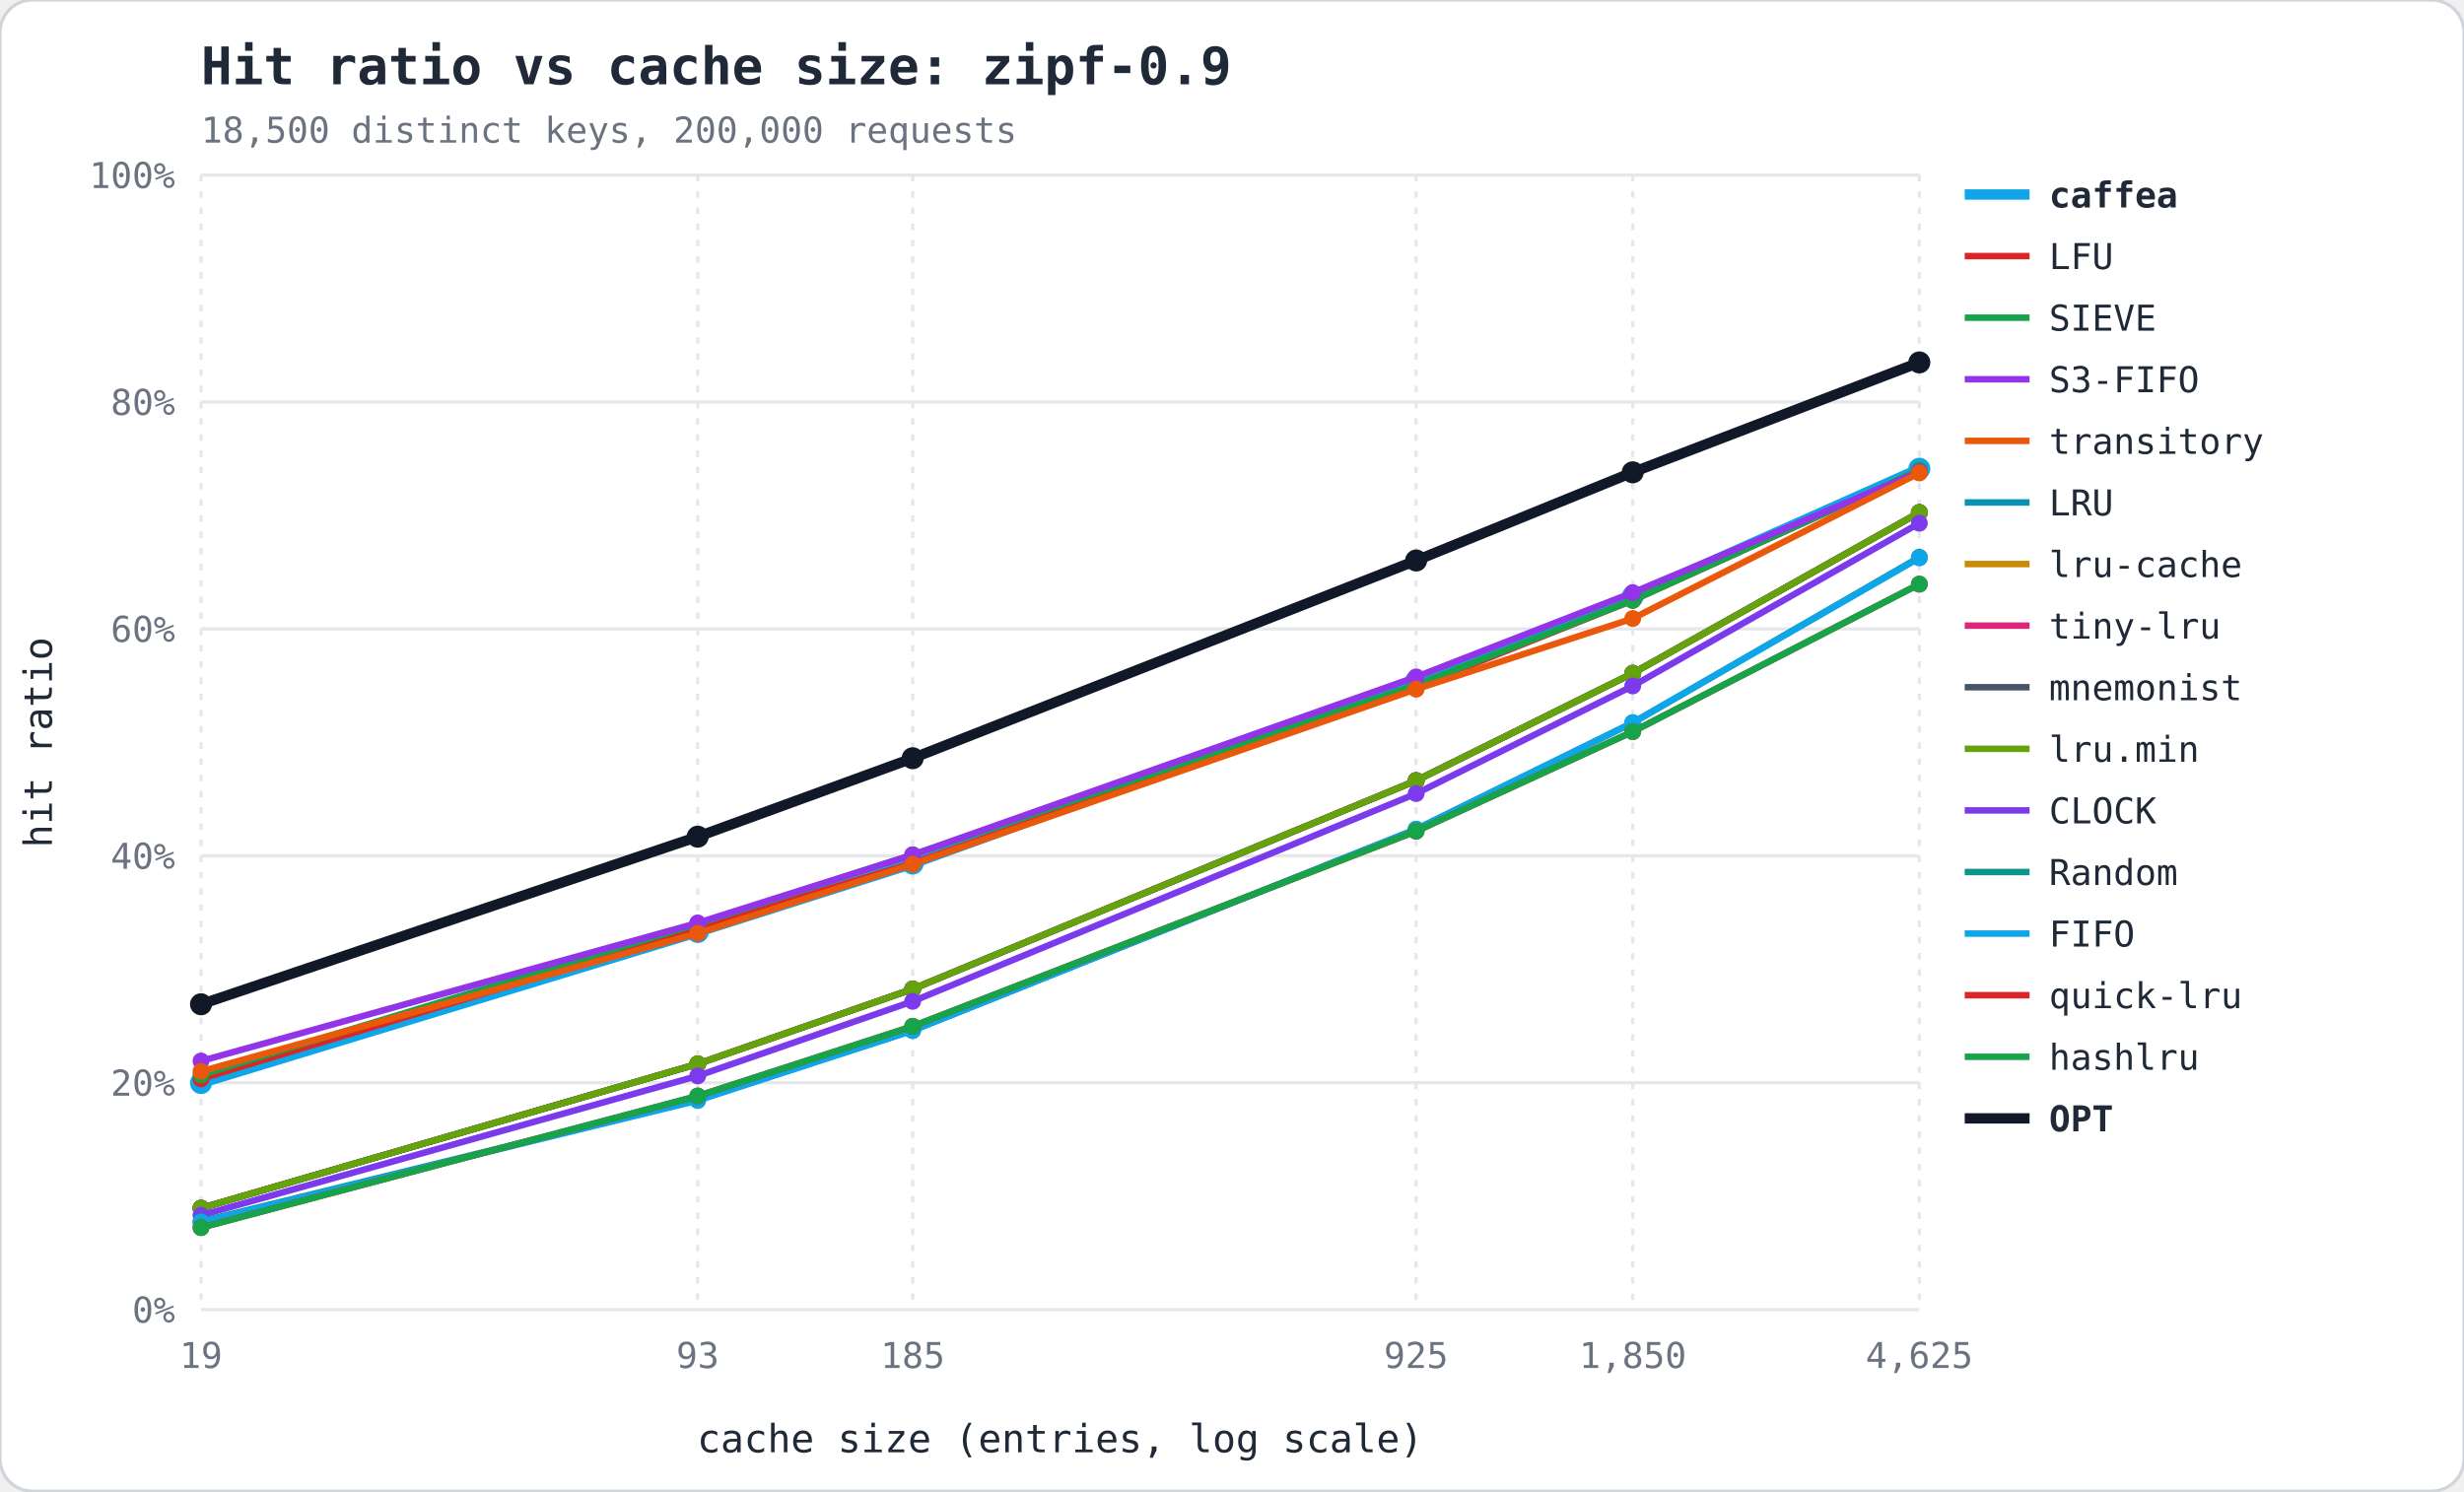
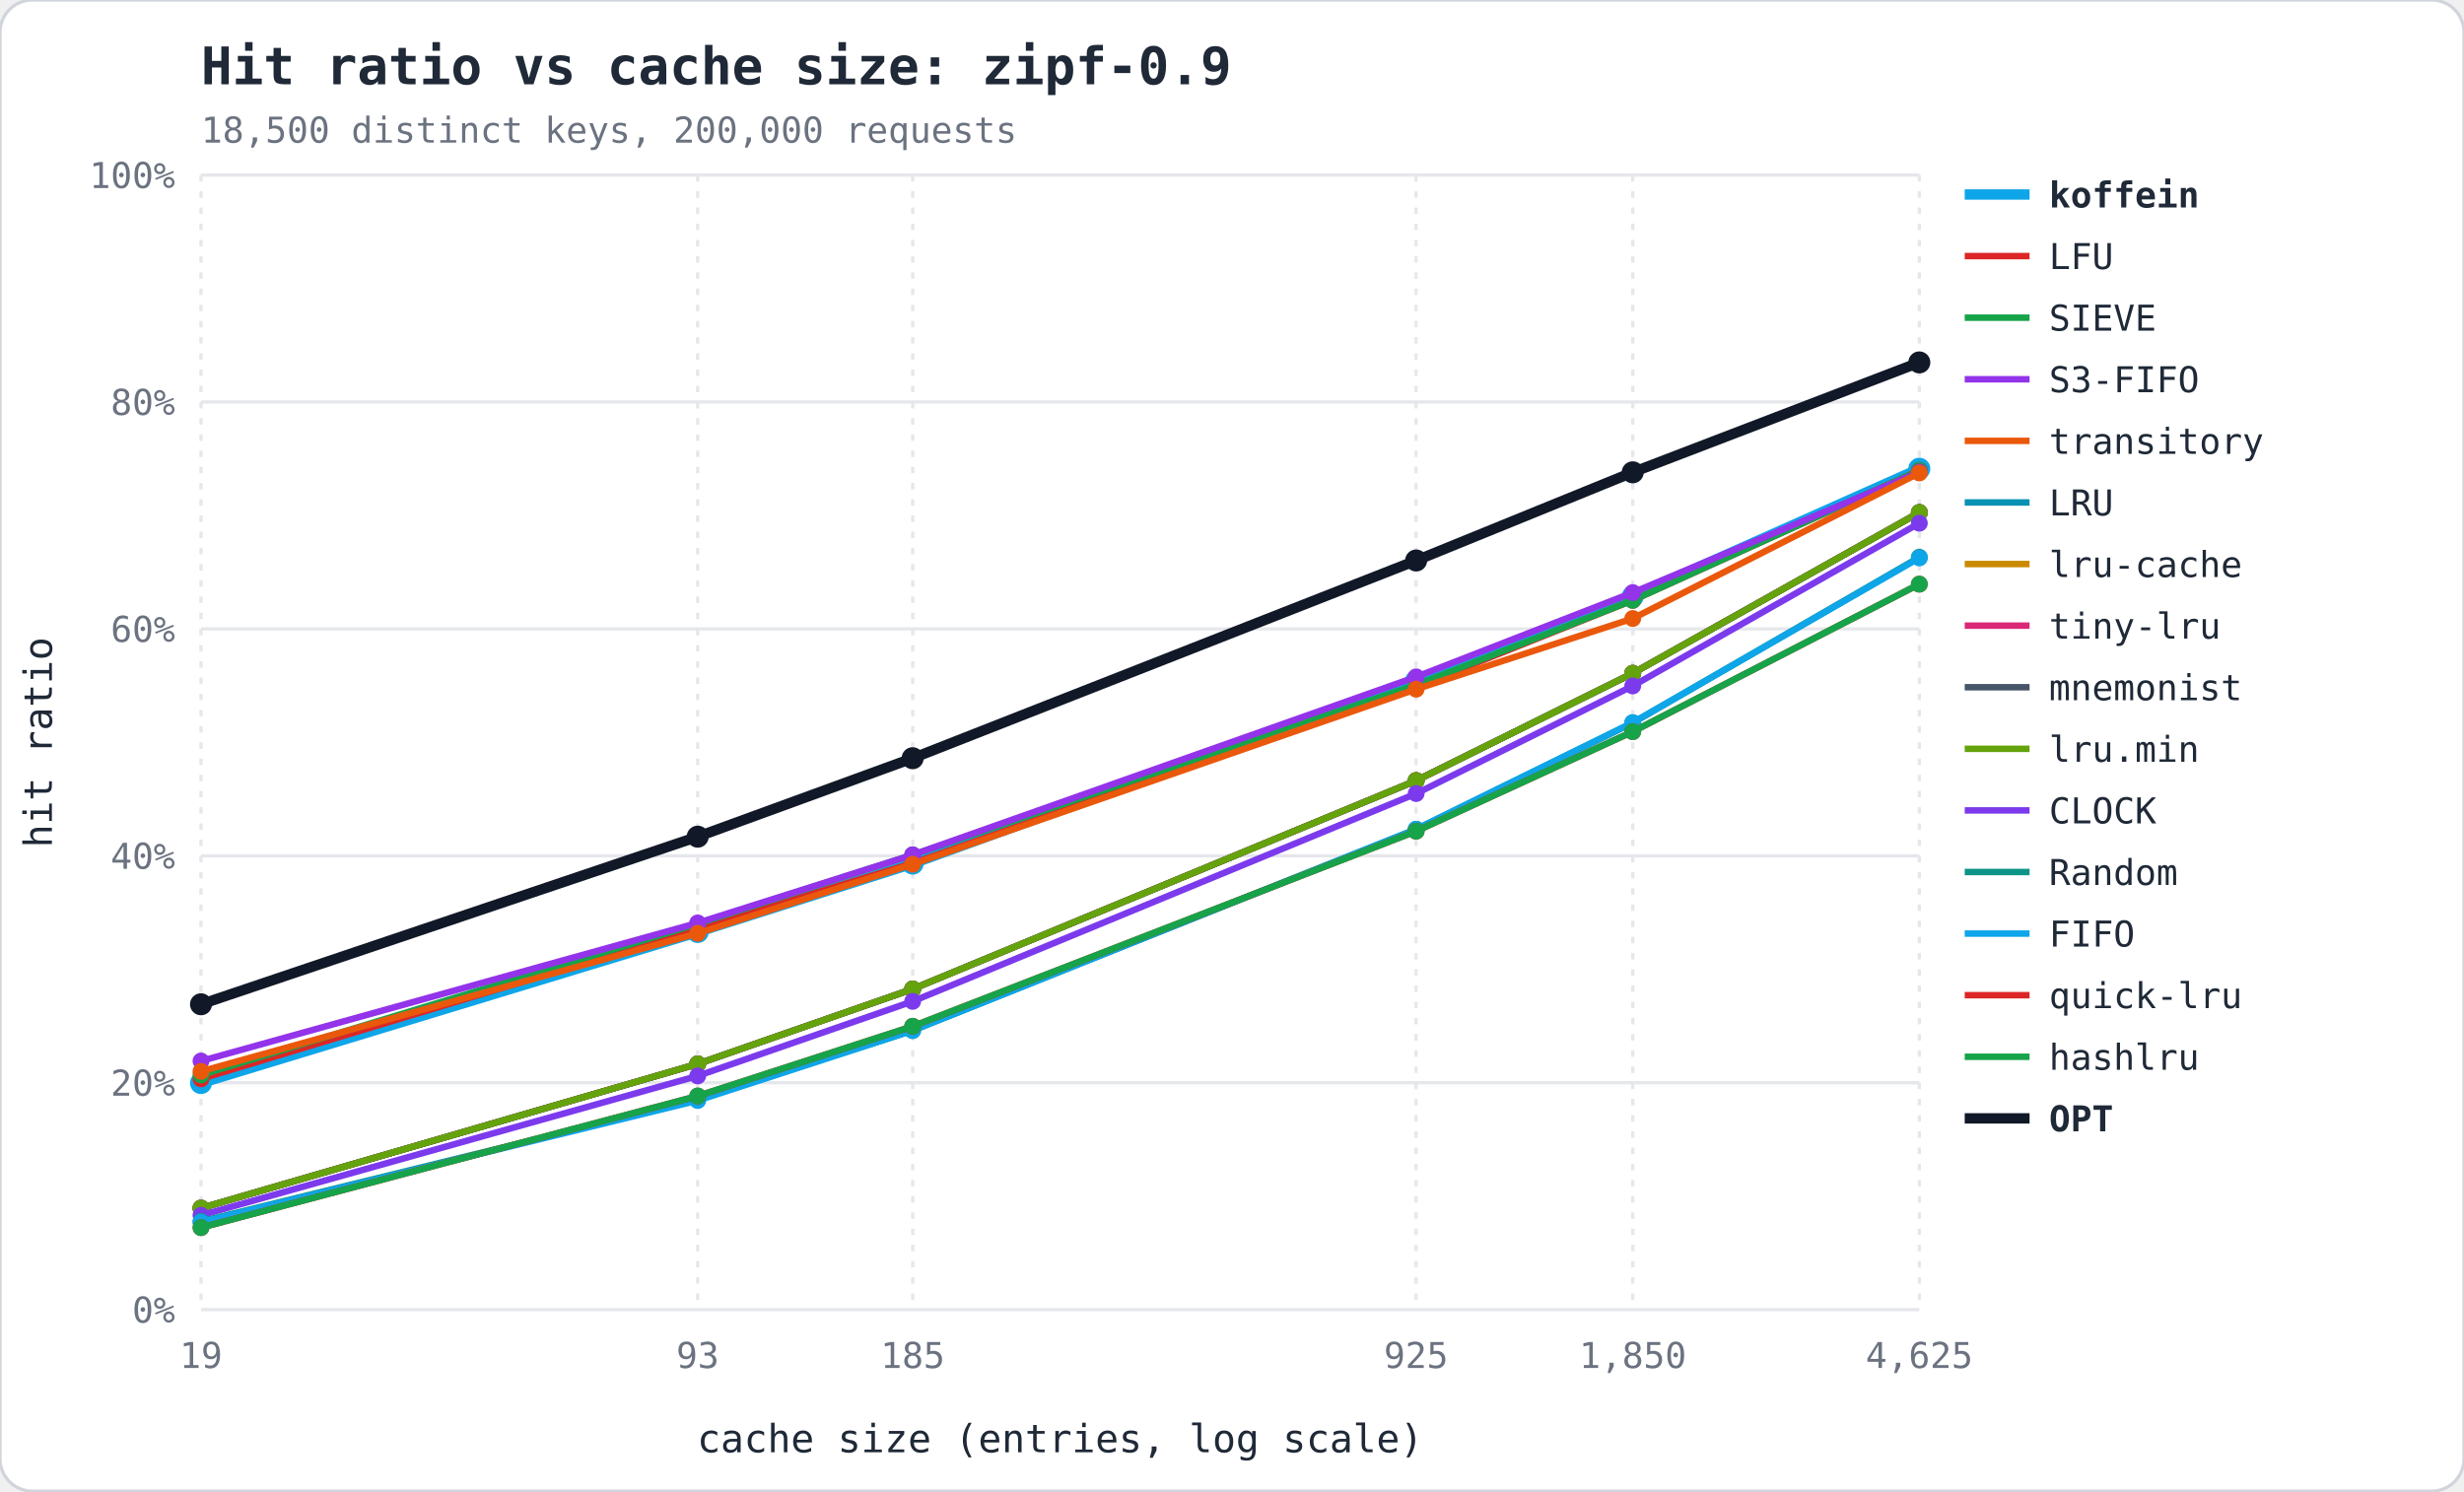
<svg xmlns="http://www.w3.org/2000/svg" viewBox="0 0 760 460" width="760" height="460" role="img">
  <rect x="0" y="0" width="760" height="460" rx="10" fill="#ffffff" stroke="#d1d5db" />
  <text x="62" y="26" font-family="ui-monospace,monospace" font-size="16" font-weight="700" fill="#1f2937">Hit ratio vs cache size: zipf-0.9</text>
  <text x="62" y="44" font-family="ui-monospace,monospace" font-size="11" fill="#6b7280">18,500 distinct keys, 200,000 requests</text>
  <line x1="62" y1="404" x2="592" y2="404" stroke="#e5e7eb" />
  <text x="54" y="408" text-anchor="end" font-family="ui-monospace,monospace" font-size="11" fill="#6b7280">0%</text>
  <line x1="62" y1="334" x2="592" y2="334" stroke="#e5e7eb" />
  <text x="54" y="338" text-anchor="end" font-family="ui-monospace,monospace" font-size="11" fill="#6b7280">20%</text>
  <line x1="62" y1="264" x2="592" y2="264" stroke="#e5e7eb" />
  <text x="54" y="268" text-anchor="end" font-family="ui-monospace,monospace" font-size="11" fill="#6b7280">40%</text>
  <line x1="62" y1="194" x2="592" y2="194" stroke="#e5e7eb" />
  <text x="54" y="198" text-anchor="end" font-family="ui-monospace,monospace" font-size="11" fill="#6b7280">60%</text>
  <line x1="62" y1="124" x2="592" y2="124" stroke="#e5e7eb" />
  <text x="54" y="128" text-anchor="end" font-family="ui-monospace,monospace" font-size="11" fill="#6b7280">80%</text>
  <line x1="62" y1="54" x2="592" y2="54" stroke="#e5e7eb" />
  <text x="54" y="58" text-anchor="end" font-family="ui-monospace,monospace" font-size="11" fill="#6b7280">100%</text>
  <line x1="62" y1="54" x2="62" y2="404" stroke="#e5e7eb" stroke-dasharray="2,3" />
  <text x="62" y="422" text-anchor="middle" font-family="ui-monospace,monospace" font-size="11" fill="#6b7280">19</text>
  <line x1="215.186" y1="54" x2="215.186" y2="404" stroke="#e5e7eb" stroke-dasharray="2,3" />
  <text x="215.186" y="422" text-anchor="middle" font-family="ui-monospace,monospace" font-size="11" fill="#6b7280">93</text>
  <line x1="281.523" y1="54" x2="281.523" y2="404" stroke="#e5e7eb" stroke-dasharray="2,3" />
  <text x="281.523" y="422" text-anchor="middle" font-family="ui-monospace,monospace" font-size="11" fill="#6b7280">185</text>
  <line x1="436.762" y1="54" x2="436.762" y2="404" stroke="#e5e7eb" stroke-dasharray="2,3" />
  <text x="436.762" y="422" text-anchor="middle" font-family="ui-monospace,monospace" font-size="11" fill="#6b7280">925</text>
  <line x1="503.619" y1="54" x2="503.619" y2="404" stroke="#e5e7eb" stroke-dasharray="2,3" />
  <text x="503.619" y="422" text-anchor="middle" font-family="ui-monospace,monospace" font-size="11" fill="#6b7280">1,850</text>
  <line x1="592" y1="54" x2="592" y2="404" stroke="#e5e7eb" stroke-dasharray="2,3" />
  <text x="592" y="422" text-anchor="middle" font-family="ui-monospace,monospace" font-size="11" fill="#6b7280">4,625</text>
  <text x="327" y="448" text-anchor="middle" font-family="ui-monospace,monospace" font-size="12" fill="#1f2937">cache size (entries, log scale)</text>
  <text x="16" y="229" text-anchor="middle" font-family="ui-monospace,monospace" font-size="12" fill="#1f2937" transform="rotate(-90 16 229)">hit ratio</text>
  <polyline points="62.0,334.1 215.2,287.5 281.5,266.4 436.8,210.0 503.6,184.0 592.0,144.6" fill="none" stroke="#0ea5e9" stroke-width="3.2" stroke-linejoin="round" />
  <circle cx="62.0" cy="334.1" r="3.4" fill="#0ea5e9" />
  <circle cx="215.2" cy="287.5" r="3.4" fill="#0ea5e9" />
  <circle cx="281.5" cy="266.4" r="3.4" fill="#0ea5e9" />
  <circle cx="436.8" cy="210.0" r="3.4" fill="#0ea5e9" />
  <circle cx="503.6" cy="184.0" r="3.4" fill="#0ea5e9" />
  <circle cx="592.0" cy="144.6" r="3.4" fill="#0ea5e9" />
  <line x1="606" y1="60" x2="626" y2="60" stroke="#0ea5e9" stroke-width="3.2" />
-   <text x="632" y="64" font-family="ui-monospace,monospace" font-size="11" font-weight="700" fill="#1f2937">caffea</text>
+   <text x="632" y="64" font-family="ui-monospace,monospace" font-size="11" font-weight="700" fill="#1f2937">koffein</text>
  <polyline points="62.0,332.8 215.2,286.5 281.5,266.3 436.8,211.9 503.6,185.2 592.0,145.1" fill="none" stroke="#dc2626" stroke-width="2" stroke-linejoin="round" />
  <circle cx="62.0" cy="332.8" r="2.6" fill="#dc2626" />
  <circle cx="215.2" cy="286.5" r="2.6" fill="#dc2626" />
  <circle cx="281.5" cy="266.3" r="2.6" fill="#dc2626" />
  <circle cx="436.8" cy="211.9" r="2.6" fill="#dc2626" />
  <circle cx="503.6" cy="185.2" r="2.6" fill="#dc2626" />
  <circle cx="592.0" cy="145.1" r="2.6" fill="#dc2626" />
  <line x1="606" y1="79" x2="626" y2="79" stroke="#dc2626" stroke-width="2" />
  <text x="632" y="83" font-family="ui-monospace,monospace" font-size="11" font-weight="400" fill="#1f2937">LFU</text>
  <polyline points="62.0,331.6 215.2,285.0 281.5,263.7 436.8,211.3 503.6,185.2 592.0,145.1" fill="none" stroke="#16a34a" stroke-width="2" stroke-linejoin="round" />
  <circle cx="62.0" cy="331.6" r="2.6" fill="#16a34a" />
  <circle cx="215.2" cy="285.0" r="2.6" fill="#16a34a" />
  <circle cx="281.5" cy="263.7" r="2.6" fill="#16a34a" />
  <circle cx="436.8" cy="211.3" r="2.6" fill="#16a34a" />
  <circle cx="503.6" cy="185.2" r="2.6" fill="#16a34a" />
  <circle cx="592.0" cy="145.1" r="2.6" fill="#16a34a" />
  <line x1="606" y1="98" x2="626" y2="98" stroke="#16a34a" stroke-width="2" />
  <text x="632" y="102" font-family="ui-monospace,monospace" font-size="11" font-weight="400" fill="#1f2937">SIEVE</text>
  <polyline points="62.0,327.3 215.2,284.7 281.5,263.7 436.8,208.8 503.6,182.8 592.0,145.6" fill="none" stroke="#9333ea" stroke-width="2" stroke-linejoin="round" />
  <circle cx="62.0" cy="327.3" r="2.6" fill="#9333ea" />
  <circle cx="215.2" cy="284.7" r="2.6" fill="#9333ea" />
  <circle cx="281.5" cy="263.7" r="2.6" fill="#9333ea" />
  <circle cx="436.8" cy="208.8" r="2.6" fill="#9333ea" />
  <circle cx="503.6" cy="182.8" r="2.6" fill="#9333ea" />
  <circle cx="592.0" cy="145.6" r="2.6" fill="#9333ea" />
  <line x1="606" y1="117" x2="626" y2="117" stroke="#9333ea" stroke-width="2" />
  <text x="632" y="121" font-family="ui-monospace,monospace" font-size="11" font-weight="400" fill="#1f2937">S3-FIFO</text>
  <polyline points="62.0,330.5 215.2,287.9 281.5,266.6 436.8,212.6 503.6,190.8 592.0,145.9" fill="none" stroke="#ea580c" stroke-width="2" stroke-linejoin="round" />
  <circle cx="62.0" cy="330.5" r="2.6" fill="#ea580c" />
  <circle cx="215.2" cy="287.9" r="2.6" fill="#ea580c" />
  <circle cx="281.5" cy="266.6" r="2.6" fill="#ea580c" />
  <circle cx="436.8" cy="212.6" r="2.6" fill="#ea580c" />
  <circle cx="503.6" cy="190.8" r="2.6" fill="#ea580c" />
  <circle cx="592.0" cy="145.9" r="2.6" fill="#ea580c" />
  <line x1="606" y1="136" x2="626" y2="136" stroke="#ea580c" stroke-width="2" />
  <text x="632" y="140" font-family="ui-monospace,monospace" font-size="11" font-weight="400" fill="#1f2937">transitory</text>
  <polyline points="62.0,372.7 215.2,328.2 281.5,305.1 436.8,240.8 503.6,207.7 592.0,158.1" fill="none" stroke="#0891b2" stroke-width="2" stroke-linejoin="round" />
  <circle cx="62.0" cy="372.7" r="2.6" fill="#0891b2" />
  <circle cx="215.2" cy="328.2" r="2.6" fill="#0891b2" />
  <circle cx="281.5" cy="305.1" r="2.6" fill="#0891b2" />
  <circle cx="436.8" cy="240.8" r="2.6" fill="#0891b2" />
  <circle cx="503.6" cy="207.7" r="2.6" fill="#0891b2" />
  <circle cx="592.0" cy="158.1" r="2.6" fill="#0891b2" />
  <line x1="606" y1="155" x2="626" y2="155" stroke="#0891b2" stroke-width="2" />
  <text x="632" y="159" font-family="ui-monospace,monospace" font-size="11" font-weight="400" fill="#1f2937">LRU</text>
  <polyline points="62.0,372.7 215.2,328.2 281.5,305.1 436.8,240.8 503.6,207.7 592.0,158.1" fill="none" stroke="#ca8a04" stroke-width="2" stroke-linejoin="round" />
  <circle cx="62.0" cy="372.7" r="2.6" fill="#ca8a04" />
  <circle cx="215.2" cy="328.2" r="2.6" fill="#ca8a04" />
  <circle cx="281.5" cy="305.1" r="2.6" fill="#ca8a04" />
  <circle cx="436.8" cy="240.8" r="2.6" fill="#ca8a04" />
  <circle cx="503.6" cy="207.7" r="2.6" fill="#ca8a04" />
  <circle cx="592.0" cy="158.1" r="2.6" fill="#ca8a04" />
  <line x1="606" y1="174" x2="626" y2="174" stroke="#ca8a04" stroke-width="2" />
  <text x="632" y="178" font-family="ui-monospace,monospace" font-size="11" font-weight="400" fill="#1f2937">lru-cache</text>
  <polyline points="62.0,372.7 215.2,328.2 281.5,305.1 436.8,240.8 503.6,207.7 592.0,158.1" fill="none" stroke="#db2777" stroke-width="2" stroke-linejoin="round" />
  <circle cx="62.0" cy="372.7" r="2.6" fill="#db2777" />
  <circle cx="215.2" cy="328.2" r="2.6" fill="#db2777" />
  <circle cx="281.5" cy="305.1" r="2.6" fill="#db2777" />
  <circle cx="436.8" cy="240.8" r="2.6" fill="#db2777" />
  <circle cx="503.6" cy="207.7" r="2.6" fill="#db2777" />
  <circle cx="592.0" cy="158.1" r="2.6" fill="#db2777" />
  <line x1="606" y1="193" x2="626" y2="193" stroke="#db2777" stroke-width="2" />
  <text x="632" y="197" font-family="ui-monospace,monospace" font-size="11" font-weight="400" fill="#1f2937">tiny-lru</text>
  <polyline points="62.0,372.7 215.2,328.2 281.5,305.1 436.8,240.8 503.6,207.7 592.0,158.1" fill="none" stroke="#475569" stroke-width="2" stroke-linejoin="round" />
  <circle cx="62.0" cy="372.7" r="2.6" fill="#475569" />
  <circle cx="215.2" cy="328.2" r="2.6" fill="#475569" />
  <circle cx="281.5" cy="305.1" r="2.6" fill="#475569" />
  <circle cx="436.8" cy="240.8" r="2.6" fill="#475569" />
  <circle cx="503.6" cy="207.7" r="2.6" fill="#475569" />
  <circle cx="592.0" cy="158.1" r="2.6" fill="#475569" />
  <line x1="606" y1="212" x2="626" y2="212" stroke="#475569" stroke-width="2" />
  <text x="632" y="216" font-family="ui-monospace,monospace" font-size="11" font-weight="400" fill="#1f2937">mnemonist</text>
  <polyline points="62.0,372.7 215.2,328.2 281.5,305.1 436.8,240.8 503.6,207.7 592.0,158.1" fill="none" stroke="#65a30d" stroke-width="2" stroke-linejoin="round" />
  <circle cx="62.0" cy="372.7" r="2.6" fill="#65a30d" />
  <circle cx="215.2" cy="328.2" r="2.6" fill="#65a30d" />
  <circle cx="281.5" cy="305.1" r="2.6" fill="#65a30d" />
  <circle cx="436.8" cy="240.8" r="2.6" fill="#65a30d" />
  <circle cx="503.6" cy="207.7" r="2.6" fill="#65a30d" />
  <circle cx="592.0" cy="158.1" r="2.6" fill="#65a30d" />
  <line x1="606" y1="231" x2="626" y2="231" stroke="#65a30d" stroke-width="2" />
  <text x="632" y="235" font-family="ui-monospace,monospace" font-size="11" font-weight="400" fill="#1f2937">lru.min</text>
  <polyline points="62.0,374.9 215.2,331.9 281.5,308.9 436.8,244.8 503.6,211.6 592.0,161.4" fill="none" stroke="#7c3aed" stroke-width="2" stroke-linejoin="round" />
  <circle cx="62.0" cy="374.9" r="2.6" fill="#7c3aed" />
  <circle cx="215.2" cy="331.9" r="2.6" fill="#7c3aed" />
  <circle cx="281.5" cy="308.9" r="2.6" fill="#7c3aed" />
  <circle cx="436.8" cy="244.8" r="2.6" fill="#7c3aed" />
  <circle cx="503.6" cy="211.6" r="2.6" fill="#7c3aed" />
  <circle cx="592.0" cy="161.4" r="2.6" fill="#7c3aed" />
  <line x1="606" y1="250" x2="626" y2="250" stroke="#7c3aed" stroke-width="2" />
  <text x="632" y="254" font-family="ui-monospace,monospace" font-size="11" font-weight="400" fill="#1f2937">CLOCK</text>
  <polyline points="62.0,376.8 215.2,339.2 281.5,317.9 436.8,255.8 503.6,223.0 592.0,171.9" fill="none" stroke="#0d9488" stroke-width="2" stroke-linejoin="round" />
  <circle cx="62.0" cy="376.8" r="2.6" fill="#0d9488" />
  <circle cx="215.2" cy="339.2" r="2.6" fill="#0d9488" />
  <circle cx="281.5" cy="317.9" r="2.6" fill="#0d9488" />
  <circle cx="436.8" cy="255.8" r="2.6" fill="#0d9488" />
  <circle cx="503.6" cy="223.0" r="2.6" fill="#0d9488" />
  <circle cx="592.0" cy="171.9" r="2.6" fill="#0d9488" />
  <line x1="606" y1="269" x2="626" y2="269" stroke="#0d9488" stroke-width="2" />
  <text x="632" y="273" font-family="ui-monospace,monospace" font-size="11" font-weight="400" fill="#1f2937">Random</text>
  <polyline points="62.0,377.0 215.2,339.5 281.5,317.9 436.8,255.8 503.6,222.9 592.0,172.1" fill="none" stroke="#0ea5e9" stroke-width="2" stroke-linejoin="round" />
  <circle cx="62.0" cy="377.0" r="2.6" fill="#0ea5e9" />
  <circle cx="215.2" cy="339.5" r="2.6" fill="#0ea5e9" />
  <circle cx="281.5" cy="317.9" r="2.6" fill="#0ea5e9" />
  <circle cx="436.8" cy="255.8" r="2.6" fill="#0ea5e9" />
  <circle cx="503.6" cy="222.9" r="2.6" fill="#0ea5e9" />
  <circle cx="592.0" cy="172.1" r="2.6" fill="#0ea5e9" />
  <line x1="606" y1="288" x2="626" y2="288" stroke="#0ea5e9" stroke-width="2" />
  <text x="632" y="292" font-family="ui-monospace,monospace" font-size="11" font-weight="400" fill="#1f2937">FIFO</text>
  <polyline points="62.0,378.7 215.2,338.1 281.5,316.6 436.8,256.4 503.6,225.7 592.0,180.2" fill="none" stroke="#dc2626" stroke-width="2" stroke-linejoin="round" />
  <circle cx="62.0" cy="378.7" r="2.6" fill="#dc2626" />
  <circle cx="215.2" cy="338.1" r="2.6" fill="#dc2626" />
  <circle cx="281.5" cy="316.6" r="2.6" fill="#dc2626" />
  <circle cx="436.8" cy="256.4" r="2.6" fill="#dc2626" />
  <circle cx="503.6" cy="225.7" r="2.6" fill="#dc2626" />
  <circle cx="592.0" cy="180.2" r="2.6" fill="#dc2626" />
  <line x1="606" y1="307" x2="626" y2="307" stroke="#dc2626" stroke-width="2" />
  <text x="632" y="311" font-family="ui-monospace,monospace" font-size="11" font-weight="400" fill="#1f2937">quick-lru</text>
  <polyline points="62.0,378.7 215.2,338.1 281.5,316.6 436.8,256.4 503.6,225.7 592.0,180.2" fill="none" stroke="#16a34a" stroke-width="2" stroke-linejoin="round" />
  <circle cx="62.0" cy="378.7" r="2.6" fill="#16a34a" />
  <circle cx="215.2" cy="338.1" r="2.6" fill="#16a34a" />
  <circle cx="281.5" cy="316.6" r="2.6" fill="#16a34a" />
  <circle cx="436.8" cy="256.4" r="2.6" fill="#16a34a" />
  <circle cx="503.6" cy="225.7" r="2.6" fill="#16a34a" />
  <circle cx="592.0" cy="180.2" r="2.6" fill="#16a34a" />
  <line x1="606" y1="326" x2="626" y2="326" stroke="#16a34a" stroke-width="2" />
  <text x="632" y="330" font-family="ui-monospace,monospace" font-size="11" font-weight="400" fill="#1f2937">hashlru</text>
  <polyline points="62.0,309.8 215.2,258.1 281.5,233.9 436.8,172.9 503.6,145.7 592.0,111.8" fill="none" stroke="#111827" stroke-width="3.2" stroke-linejoin="round" />
  <circle cx="62.0" cy="309.8" r="3.4" fill="#111827" />
  <circle cx="215.2" cy="258.1" r="3.4" fill="#111827" />
  <circle cx="281.5" cy="233.9" r="3.4" fill="#111827" />
  <circle cx="436.8" cy="172.9" r="3.4" fill="#111827" />
  <circle cx="503.6" cy="145.7" r="3.4" fill="#111827" />
  <circle cx="592.0" cy="111.8" r="3.4" fill="#111827" />
  <line x1="606" y1="345" x2="626" y2="345" stroke="#111827" stroke-width="3.2" />
  <text x="632" y="349" font-family="ui-monospace,monospace" font-size="11" font-weight="700" fill="#1f2937">OPT</text>
</svg>
